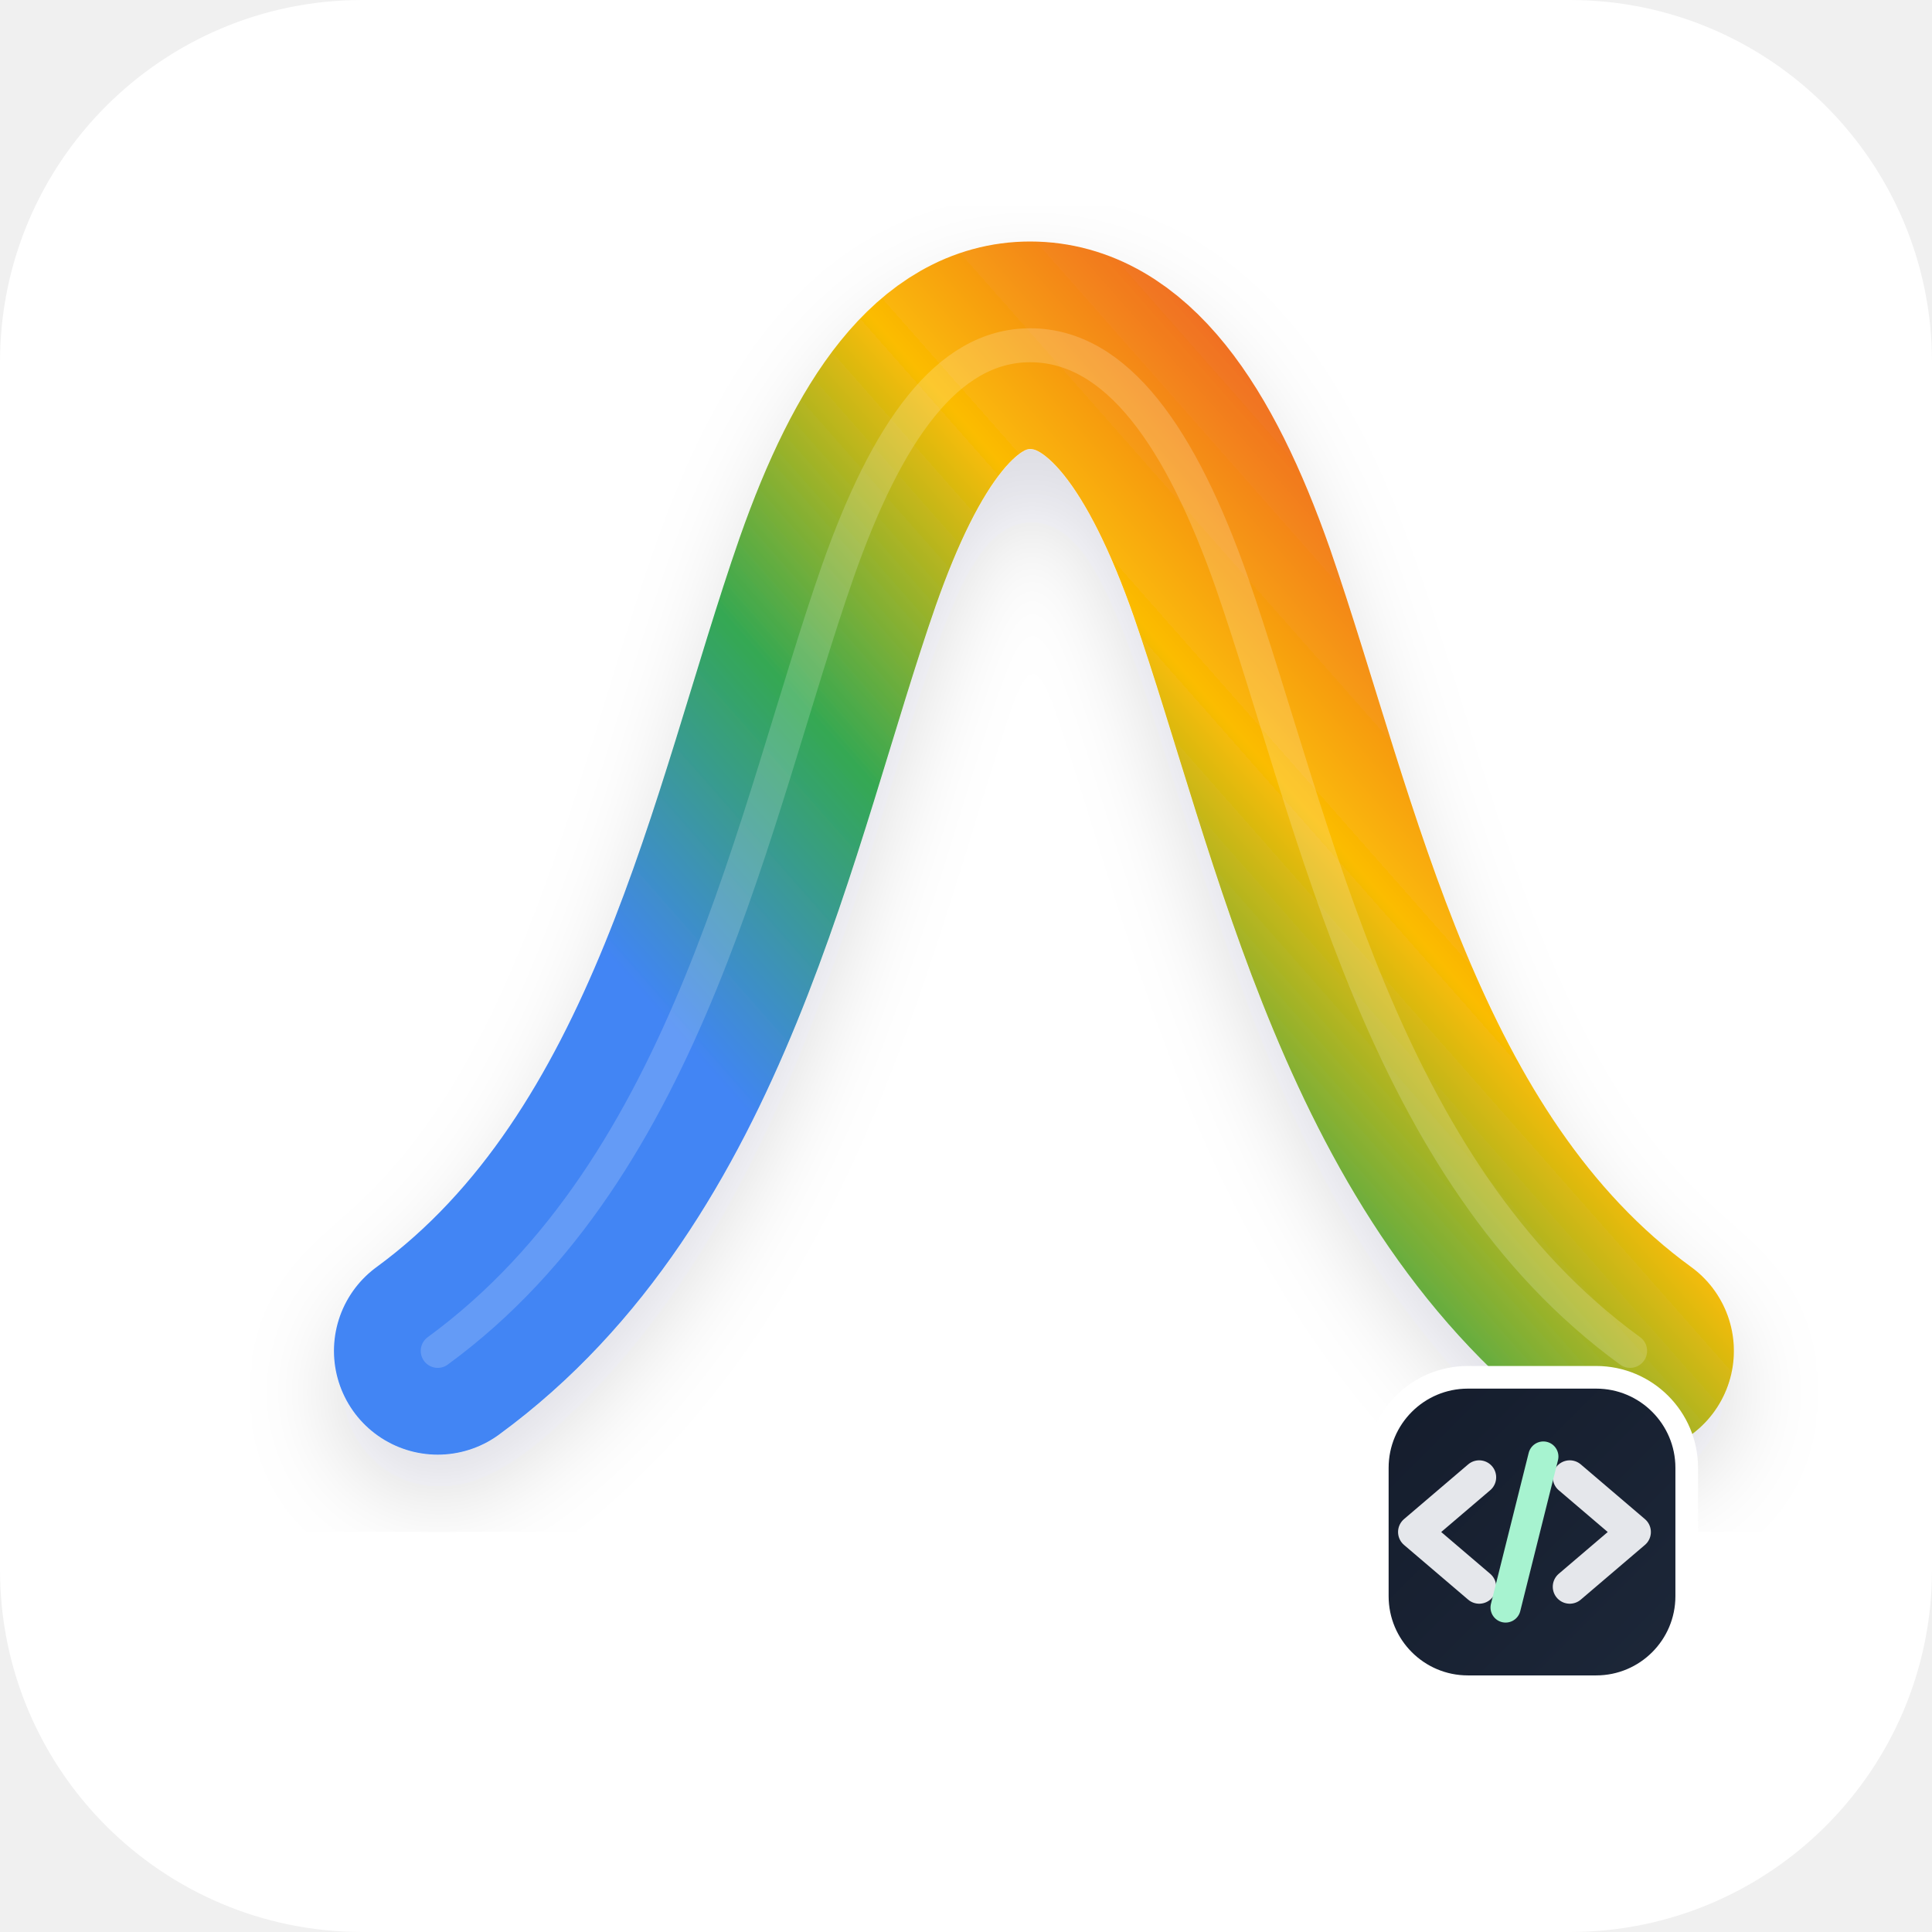
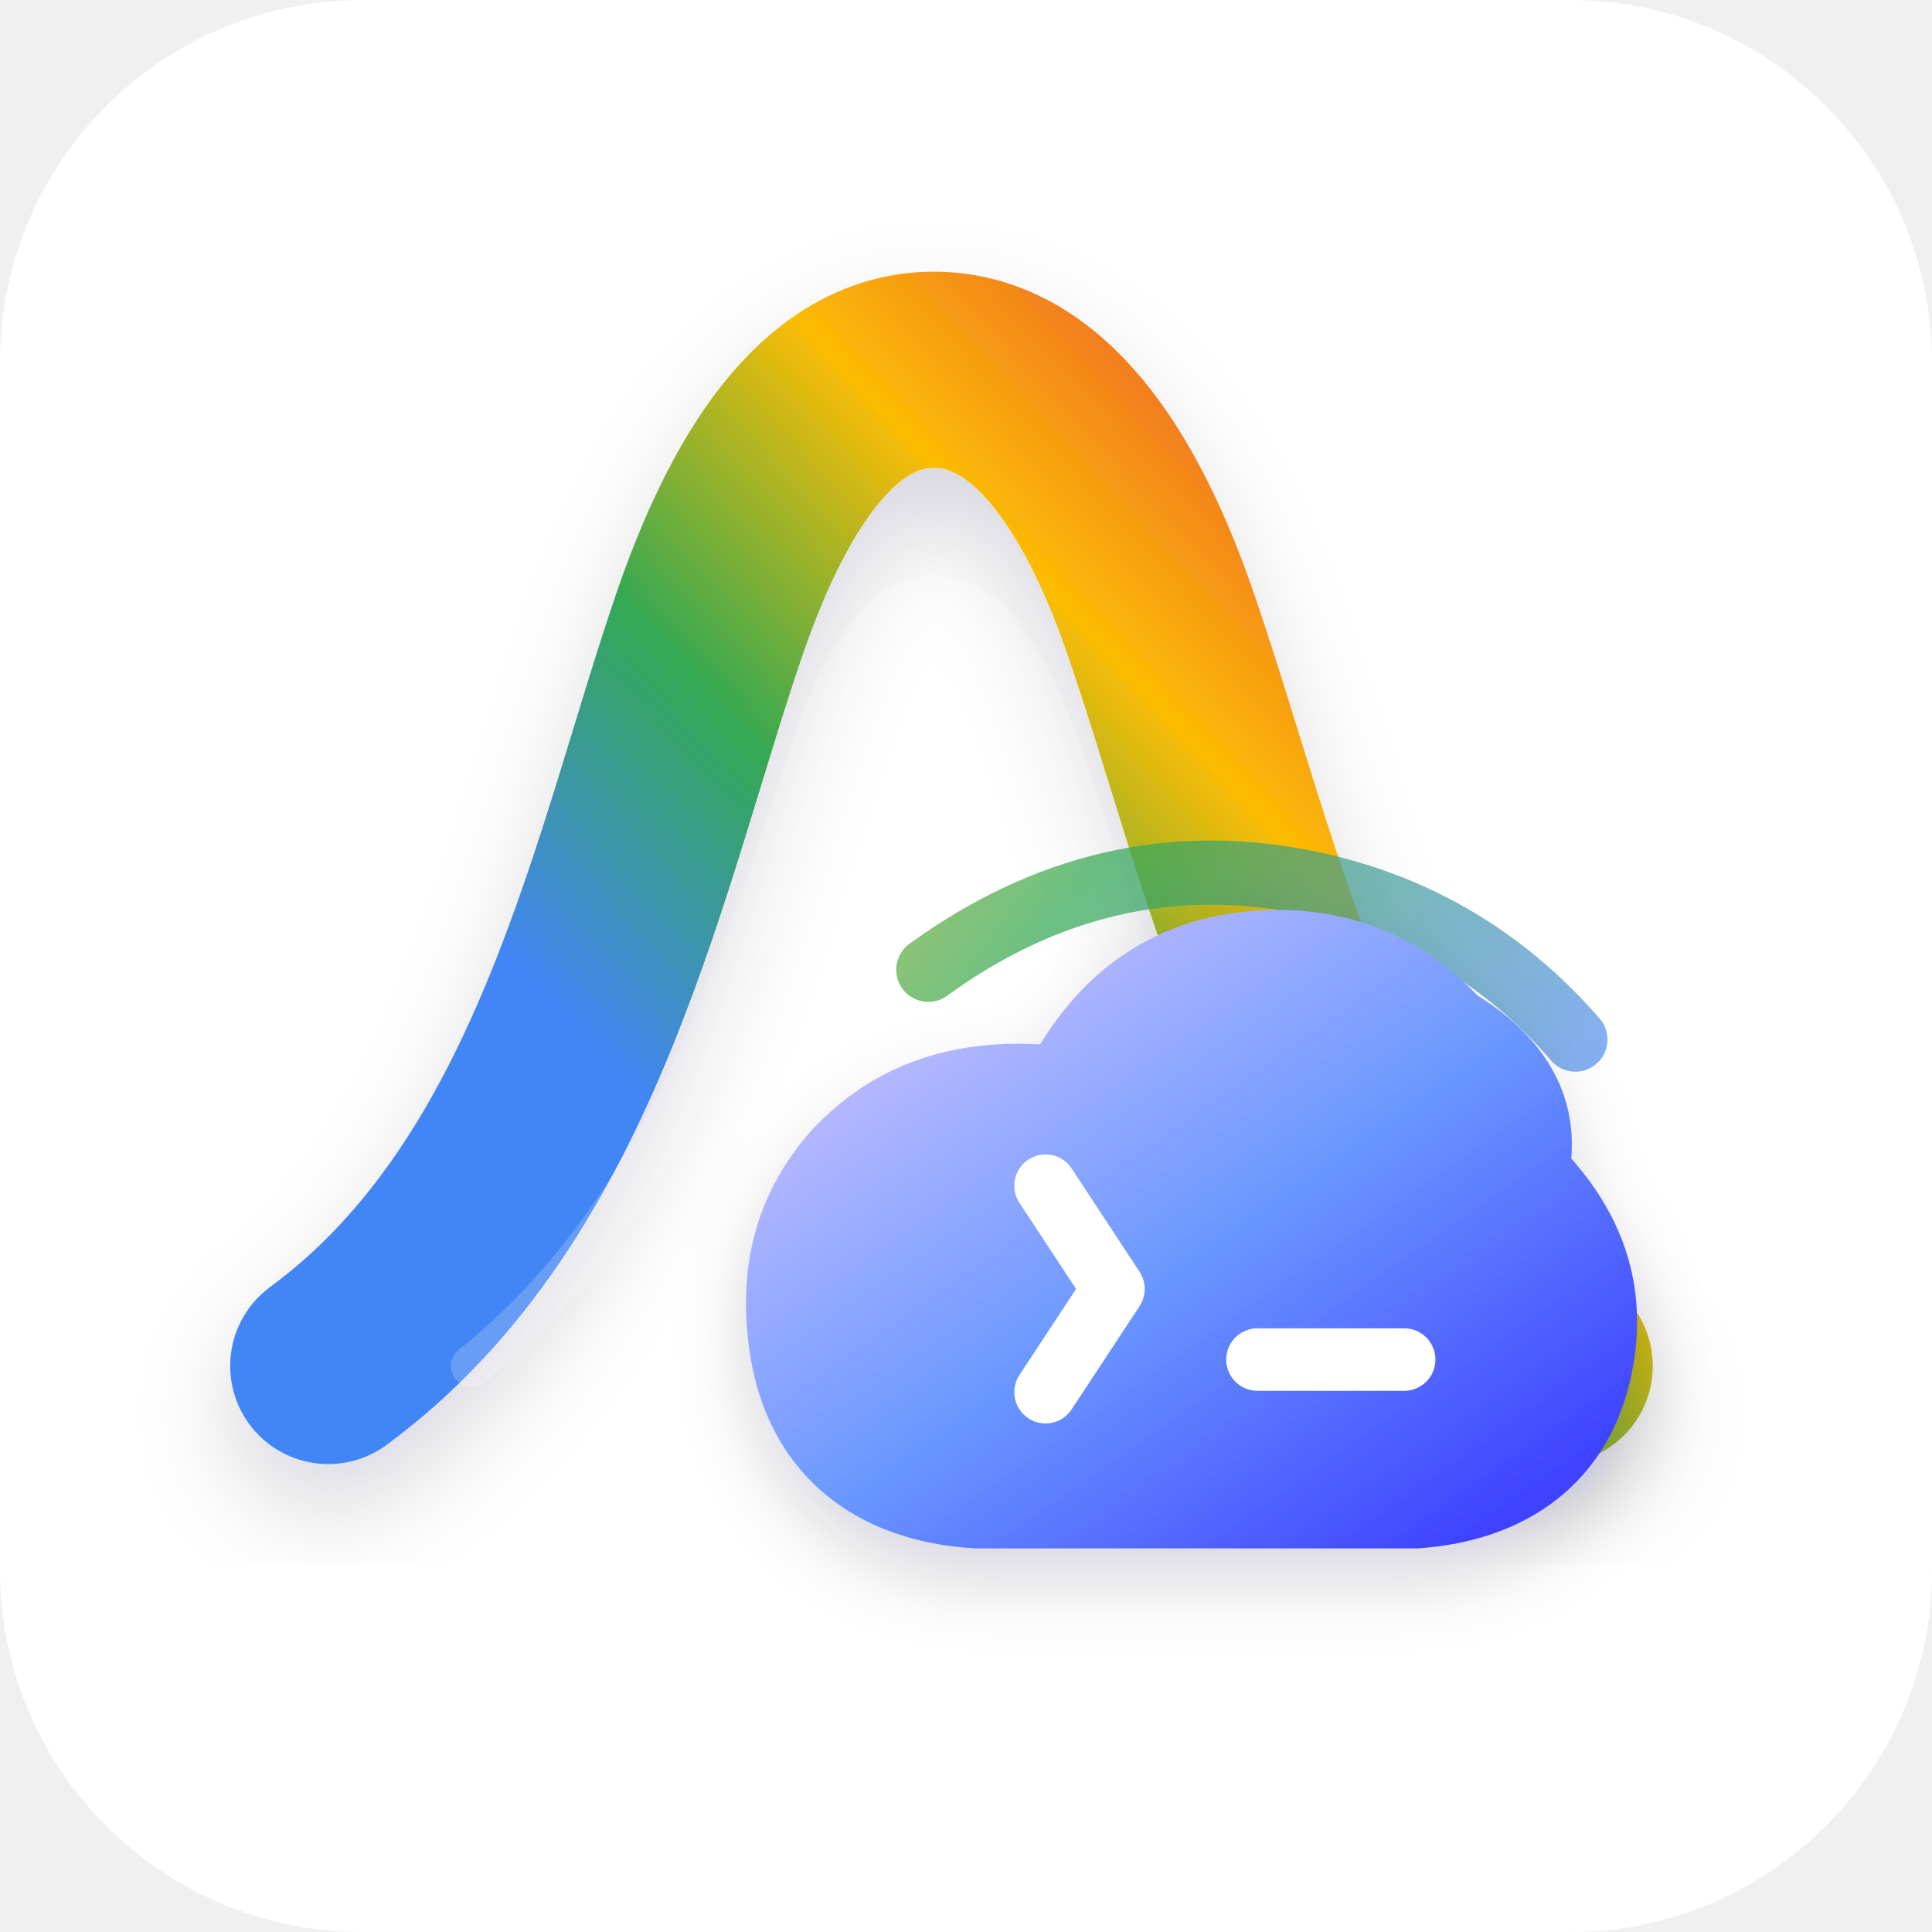
<svg xmlns="http://www.w3.org/2000/svg" width="1024" height="1024" viewBox="0 0 1024 1024" role="img" aria-labelledby="title desc">
  <defs>
-     <linearGradient id="antigravity-arch" x1="232" y1="720" x2="792" y2="226" gradientUnits="userSpaceOnUse">
+     <linearGradient id="antigravity-arch" x1="172" y1="720" x2="740" y2="190" gradientUnits="userSpaceOnUse">
      <stop offset="0" stop-color="#4285F4" />
      <stop offset=".28" stop-color="#4285F4" />
      <stop offset=".5" stop-color="#34A853" />
      <stop offset=".72" stop-color="#FBBC04" />
      <stop offset="1" stop-color="#EA4335" />
    </linearGradient>
-     <linearGradient id="badge-bg" x1="668" y1="668" x2="916" y2="916" gradientUnits="userSpaceOnUse">
-       <stop offset="0" stop-color="#111827" />
-       <stop offset="1" stop-color="#1E293B" />
+     <linearGradient id="codex-cloud" x1="520" y1="366" x2="842" y2="828" gradientUnits="userSpaceOnUse">
+       <stop offset="0" stop-color="#B7B4FF" />
+       <stop offset=".48" stop-color="#5A8DFF" />
+       <stop offset="1" stop-color="#2A2DFF" />
    </linearGradient>
-     <filter id="shadow" x="-18%" y="-18%" width="136%" height="136%">
-       <feDropShadow dx="0" dy="22" stdDeviation="24" flood-color="#111827" flood-opacity=".14" />
+     <linearGradient id="bridge" x1="318" y1="382" x2="774" y2="718" gradientUnits="userSpaceOnUse">
+       <stop offset="0" stop-color="#FBBC04" />
+       <stop offset=".45" stop-color="#34A853" />
+       <stop offset="1" stop-color="#5A8DFF" />
+     </linearGradient>
+     <filter id="soft-shadow" x="-20%" y="-20%" width="140%" height="140%">
+       <feDropShadow dx="0" dy="24" stdDeviation="26" flood-color="#111827" flood-opacity=".16" />
    </filter>
  </defs>
  <rect width="1024" height="1024" rx="192" fill="#FFFFFF" />
-   <path d="M232 716c134-98 167-284 212-413 26-74 58-120 102-120 46 0 80 49 107 126 45 130 79 311 211 407" fill="none" stroke="url(#antigravity-arch)" stroke-width="110" stroke-linecap="round" stroke-linejoin="round" filter="url(#shadow)" />
-   <path d="M232 716c134-98 167-284 212-413 26-74 58-120 102-120 46 0 80 49 107 126 45 130 79 311 211 407" fill="none" stroke="#FFFFFF" stroke-width="18" stroke-linecap="round" opacity=".18" />
-   <rect x="730" y="730" width="164" height="164" rx="48" fill="url(#badge-bg)" stroke="#FFFFFF" stroke-width="12" />
-   <path d="m784 783-34 29 34 29" fill="none" stroke="#E5E7EB" stroke-width="18" stroke-linecap="round" stroke-linejoin="round" />
-   <path d="m832 783 34 29-34 29" fill="none" stroke="#E5E7EB" stroke-width="18" stroke-linecap="round" stroke-linejoin="round" />
-   <path d="m818 772-20 80" fill="none" stroke="#A7F3D0" stroke-width="16" stroke-linecap="round" />
+   <path d="M174 724c128-94 160-272 203-396 28-80 66-132 118-132 54 0 94 56 122 140 43 126 78 304 207 388" fill="none" stroke="url(#antigravity-arch)" stroke-width="104" stroke-linecap="round" stroke-linejoin="round" filter="url(#soft-shadow)" />
+   <path d="M250 724c108-86 144-223 182-332 17-49 38-76 63-76 28 0 50 32 68 85 34 100 68 224 164 302" fill="none" stroke="#FFFFFF" stroke-width="22" stroke-linecap="round" opacity=".2" />
+   <path d="M492 514c62-45 128-60 197-47 58 11 107 39 146 84" fill="none" stroke="url(#bridge)" stroke-width="34" stroke-linecap="round" opacity=".72" />
+   <g transform="translate(210 195) scale(.72)">
+     <path d="M796 462c-44-46-101-68-168-62-66 6-118 39-154 98-69-4-125 17-168 63-42 47-57 105-44 174 16 80 76 129 164 134h326c88-6 146-56 159-137 9-56-7-106-46-150 4-47-19-89-69-120Z" fill="url(#codex-cloud)" filter="url(#soft-shadow)" />
+     <path d="M796 462c-44-46-101-68-168-62-66 6-118 39-154 98-69-4-125 17-168 63-42 47-57 105-44 174 16 80 76 129 164 134h326c88-6 146-56 159-137 9-56-7-106-46-150 4-47-19-89-69-120Z" fill="#FFFFFF" opacity=".1" />
+     <path d="m478 602 50 76-50 76" fill="none" stroke="#FFFFFF" stroke-width="46" stroke-linecap="round" stroke-linejoin="round" />
+     <path d="M634 730h108" fill="none" stroke="#FFFFFF" stroke-width="46" stroke-linecap="round" />
+   </g>
</svg>
